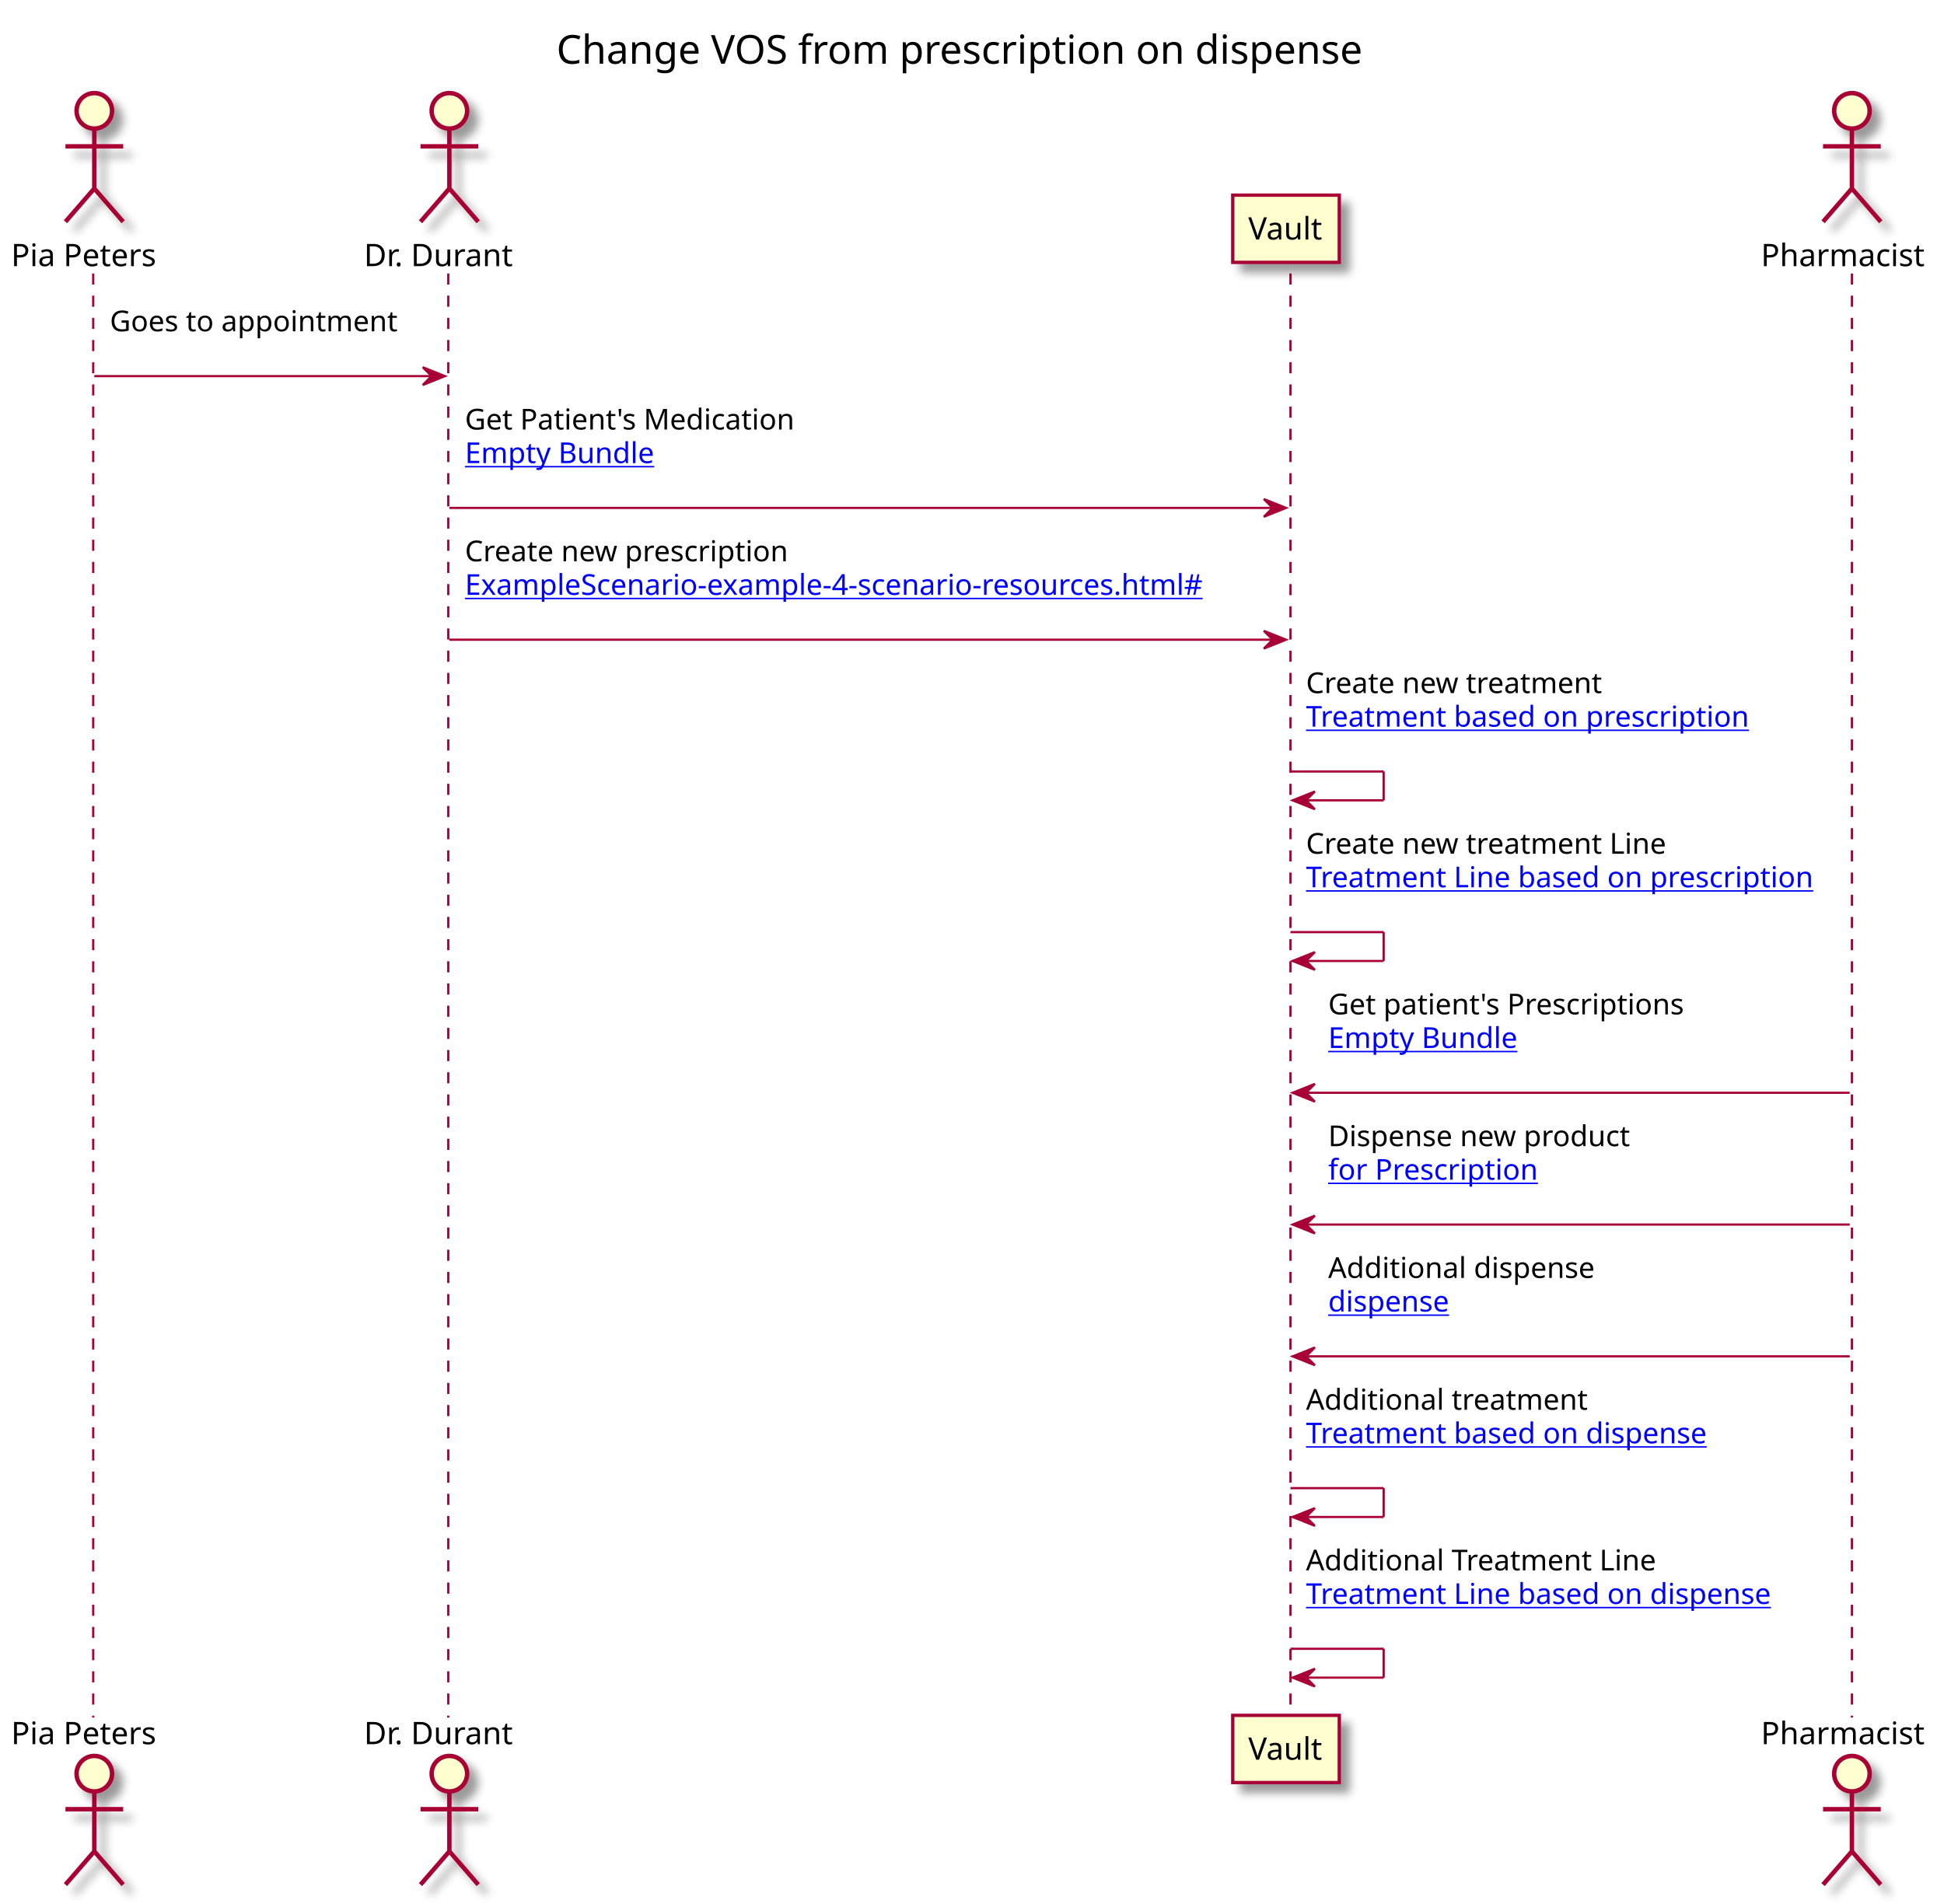
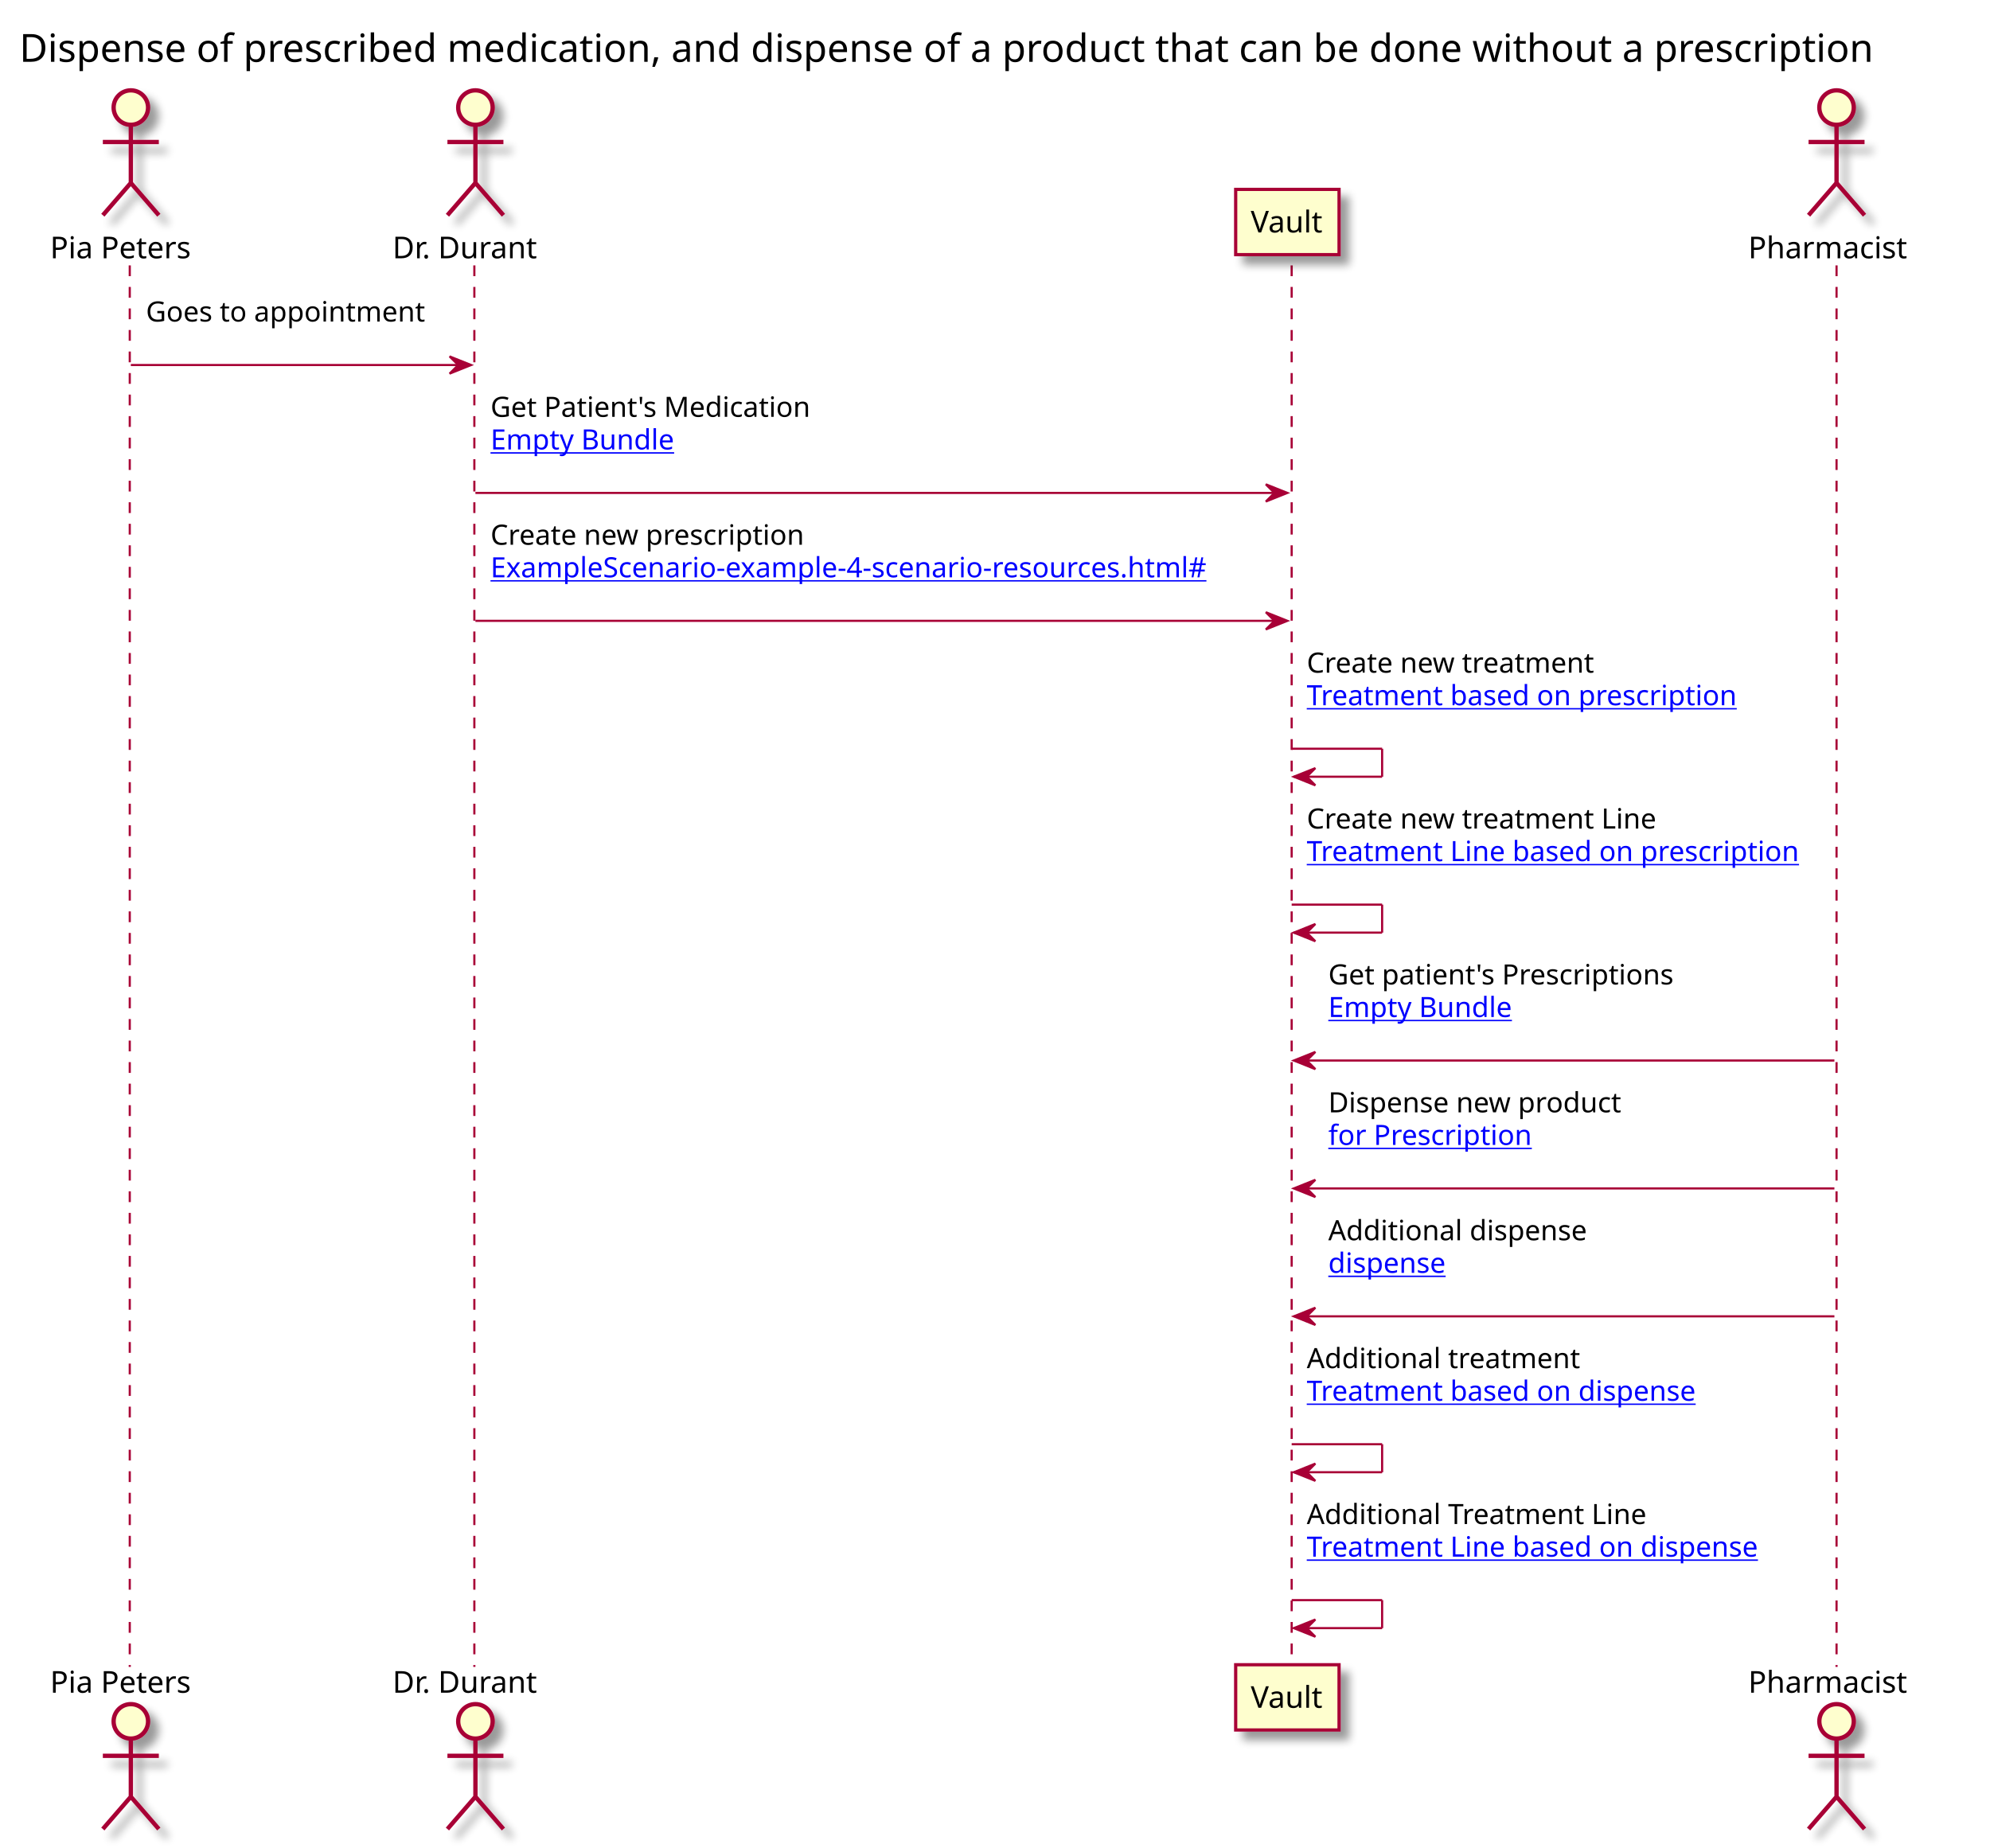
- <svg xmlns="http://www.w3.org/2000/svg" xmlns:xlink="http://www.w3.org/1999/xlink" contentScriptType="application/ecmascript" contentStyleType="text/css" height="858px" preserveAspectRatio="none" style="width:876px;height:858px;" version="1.1" viewBox="0 0 876 858" width="876px" zoomAndPan="magnify">
+ <svg xmlns="http://www.w3.org/2000/svg" xmlns:xlink="http://www.w3.org/1999/xlink" contentScriptType="application/ecmascript" contentStyleType="text/css" height="858px" preserveAspectRatio="none" style="width:924px;height:858px;" version="1.1" viewBox="0 0 924 858" width="924px" zoomAndPan="magnify">
  <defs>
-     <filter height="300%" id="f1bxrjj5mt5n3r" width="300%" x="-1" y="-1">
+     <filter height="300%" id="f7kfks00pvx4l" width="300%" x="-1" y="-1">
      <feGaussianBlur result="blurOut" stdDeviation="2.0" />
      <feColorMatrix in="blurOut" result="blurOut2" type="matrix" values="0 0 0 0 0 0 0 0 0 0 0 0 0 0 0 0 0 0 .4 0" />
      <feOffset dx="4.0" dy="4.0" in="blurOut2" result="blurOut3" />
      <feBlend in="SourceGraphic" in2="blurOut3" mode="normal" />
    </filter>
  </defs>
  <g>
-     <text fill="#000000" font-family="sans-serif" font-size="18" lengthAdjust="spacing" textLength="379" x="250.75" y="28.708">Change VOS from prescription on dispense</text>
-     <line style="stroke:#A80036;stroke-width:1.0;stroke-dasharray:5.0,5.0;" x1="42" x2="42" y1="123.25" y2="774.102" />
-     <line style="stroke:#A80036;stroke-width:1.0;stroke-dasharray:5.0,5.0;" x1="202" x2="202" y1="123.25" y2="774.102" />
-     <line style="stroke:#A80036;stroke-width:1.0;stroke-dasharray:5.0,5.0;" x1="581.5" x2="581.5" y1="123.25" y2="774.102" />
-     <line style="stroke:#A80036;stroke-width:1.0;stroke-dasharray:5.0,5.0;" x1="834.5" x2="834.5" y1="123.25" y2="774.102" />
-     <text fill="#000000" font-family="sans-serif" font-size="14" lengthAdjust="spacing" textLength="69" x="5" y="119.948">Pia Peters</text>
-     <ellipse cx="42.5" cy="49.953" fill="#FEFECE" filter="url(#f1bxrjj5mt5n3r)" rx="8" ry="8" style="stroke:#A80036;stroke-width:2.0;" />
-     <path d="M42.5,57.953 L42.5,84.953 M29.5,65.953 L55.5,65.953 M42.5,84.953 L29.5,99.953 M42.5,84.953 L55.5,99.953 " fill="none" filter="url(#f1bxrjj5mt5n3r)" style="stroke:#A80036;stroke-width:2.0;" />
-     <text fill="#000000" font-family="sans-serif" font-size="14" lengthAdjust="spacing" textLength="69" x="5" y="786.097">Pia Peters</text>
-     <ellipse cx="42.5" cy="799.398" fill="#FEFECE" filter="url(#f1bxrjj5mt5n3r)" rx="8" ry="8" style="stroke:#A80036;stroke-width:2.0;" />
-     <path d="M42.5,807.398 L42.5,834.398 M29.5,815.398 L55.5,815.398 M42.5,834.398 L29.5,849.398 M42.5,834.398 L55.5,849.398 " fill="none" filter="url(#f1bxrjj5mt5n3r)" style="stroke:#A80036;stroke-width:2.0;" />
-     <text fill="#000000" font-family="sans-serif" font-size="14" lengthAdjust="spacing" textLength="71" x="164" y="119.948">Dr. Durant</text>
-     <ellipse cx="202.5" cy="49.953" fill="#FEFECE" filter="url(#f1bxrjj5mt5n3r)" rx="8" ry="8" style="stroke:#A80036;stroke-width:2.0;" />
-     <path d="M202.5,57.953 L202.5,84.953 M189.5,65.953 L215.5,65.953 M202.5,84.953 L189.5,99.953 M202.5,84.953 L215.5,99.953 " fill="none" filter="url(#f1bxrjj5mt5n3r)" style="stroke:#A80036;stroke-width:2.0;" />
-     <text fill="#000000" font-family="sans-serif" font-size="14" lengthAdjust="spacing" textLength="71" x="164" y="786.097">Dr. Durant</text>
-     <ellipse cx="202.5" cy="799.398" fill="#FEFECE" filter="url(#f1bxrjj5mt5n3r)" rx="8" ry="8" style="stroke:#A80036;stroke-width:2.0;" />
-     <path d="M202.5,807.398 L202.5,834.398 M189.5,815.398 L215.5,815.398 M202.5,834.398 L189.5,849.398 M202.5,834.398 L215.5,849.398 " fill="none" filter="url(#f1bxrjj5mt5n3r)" style="stroke:#A80036;stroke-width:2.0;" />
-     <rect fill="#FEFECE" filter="url(#f1bxrjj5mt5n3r)" height="30.297" style="stroke:#A80036;stroke-width:1.5;" width="48" x="555.5" y="87.953" />
-     <text fill="#000000" font-family="sans-serif" font-size="14" lengthAdjust="spacing" textLength="34" x="562.5" y="107.948">Vault</text>
-     <rect fill="#FEFECE" filter="url(#f1bxrjj5mt5n3r)" height="30.297" style="stroke:#A80036;stroke-width:1.5;" width="48" x="555.5" y="773.102" />
-     <text fill="#000000" font-family="sans-serif" font-size="14" lengthAdjust="spacing" textLength="34" x="562.5" y="793.097">Vault</text>
-     <text fill="#000000" font-family="sans-serif" font-size="14" lengthAdjust="spacing" textLength="76" x="793.5" y="119.948">Pharmacist</text>
-     <ellipse cx="834.5" cy="49.953" fill="#FEFECE" filter="url(#f1bxrjj5mt5n3r)" rx="8" ry="8" style="stroke:#A80036;stroke-width:2.0;" />
-     <path d="M834.5,57.953 L834.5,84.953 M821.5,65.953 L847.5,65.953 M834.5,84.953 L821.5,99.953 M834.5,84.953 L847.5,99.953 " fill="none" filter="url(#f1bxrjj5mt5n3r)" style="stroke:#A80036;stroke-width:2.0;" />
-     <text fill="#000000" font-family="sans-serif" font-size="14" lengthAdjust="spacing" textLength="76" x="793.5" y="786.097">Pharmacist</text>
-     <ellipse cx="834.5" cy="799.398" fill="#FEFECE" filter="url(#f1bxrjj5mt5n3r)" rx="8" ry="8" style="stroke:#A80036;stroke-width:2.0;" />
-     <path d="M834.5,807.398 L834.5,834.398 M821.5,815.398 L847.5,815.398 M834.5,834.398 L821.5,849.398 M834.5,834.398 L847.5,849.398 " fill="none" filter="url(#f1bxrjj5mt5n3r)" style="stroke:#A80036;stroke-width:2.0;" />
-     <polygon fill="#A80036" points="190.5,165.516,200.5,169.516,190.5,173.516,194.5,169.516" style="stroke:#A80036;stroke-width:1.0;" />
-     <line style="stroke:#A80036;stroke-width:1.0;" x1="42.5" x2="196.5" y1="169.516" y2="169.516" />
-     <text fill="#000000" font-family="sans-serif" font-size="13" lengthAdjust="spacing" textLength="136" x="49.5" y="149.317">Goes to appointment</text>
-     <text fill="#000000" font-family="sans-serif" font-size="13" lengthAdjust="spacing" textLength="0" x="53.5" y="164.45" />
-     <polygon fill="#A80036" points="569.5,224.914,579.5,228.914,569.5,232.914,573.5,228.914" style="stroke:#A80036;stroke-width:1.0;" />
-     <line style="stroke:#A80036;stroke-width:1.0;" x1="202.5" x2="575.5" y1="228.914" y2="228.914" />
-     <text fill="#000000" font-family="sans-serif" font-size="13" lengthAdjust="spacing" textLength="155" x="209.5" y="193.583">Get Patient's Medication</text>
+     <text fill="#000000" font-family="sans-serif" font-size="18" lengthAdjust="spacing" textLength="899" x="9" y="28.708">Dispense of prescribed medication, and dispense of a product that can be done without a prescription</text>
+     <line style="stroke:#A80036;stroke-width:1.0;stroke-dasharray:5.0,5.0;" x1="60.25" x2="60.25" y1="123.25" y2="774.102" />
+     <line style="stroke:#A80036;stroke-width:1.0;stroke-dasharray:5.0,5.0;" x1="220.25" x2="220.25" y1="123.25" y2="774.102" />
+     <line style="stroke:#A80036;stroke-width:1.0;stroke-dasharray:5.0,5.0;" x1="599.75" x2="599.75" y1="123.25" y2="774.102" />
+     <line style="stroke:#A80036;stroke-width:1.0;stroke-dasharray:5.0,5.0;" x1="852.75" x2="852.75" y1="123.25" y2="774.102" />
+     <text fill="#000000" font-family="sans-serif" font-size="14" lengthAdjust="spacing" textLength="69" x="23.25" y="119.948">Pia Peters</text>
+     <ellipse cx="60.75" cy="49.953" fill="#FEFECE" filter="url(#f7kfks00pvx4l)" rx="8" ry="8" style="stroke:#A80036;stroke-width:2.0;" />
+     <path d="M60.75,57.953 L60.75,84.953 M47.75,65.953 L73.75,65.953 M60.75,84.953 L47.75,99.953 M60.75,84.953 L73.75,99.953 " fill="none" filter="url(#f7kfks00pvx4l)" style="stroke:#A80036;stroke-width:2.0;" />
+     <text fill="#000000" font-family="sans-serif" font-size="14" lengthAdjust="spacing" textLength="69" x="23.25" y="786.097">Pia Peters</text>
+     <ellipse cx="60.75" cy="799.398" fill="#FEFECE" filter="url(#f7kfks00pvx4l)" rx="8" ry="8" style="stroke:#A80036;stroke-width:2.0;" />
+     <path d="M60.75,807.398 L60.75,834.398 M47.75,815.398 L73.75,815.398 M60.75,834.398 L47.75,849.398 M60.75,834.398 L73.75,849.398 " fill="none" filter="url(#f7kfks00pvx4l)" style="stroke:#A80036;stroke-width:2.0;" />
+     <text fill="#000000" font-family="sans-serif" font-size="14" lengthAdjust="spacing" textLength="71" x="182.25" y="119.948">Dr. Durant</text>
+     <ellipse cx="220.75" cy="49.953" fill="#FEFECE" filter="url(#f7kfks00pvx4l)" rx="8" ry="8" style="stroke:#A80036;stroke-width:2.0;" />
+     <path d="M220.75,57.953 L220.75,84.953 M207.75,65.953 L233.75,65.953 M220.75,84.953 L207.75,99.953 M220.75,84.953 L233.75,99.953 " fill="none" filter="url(#f7kfks00pvx4l)" style="stroke:#A80036;stroke-width:2.0;" />
+     <text fill="#000000" font-family="sans-serif" font-size="14" lengthAdjust="spacing" textLength="71" x="182.25" y="786.097">Dr. Durant</text>
+     <ellipse cx="220.75" cy="799.398" fill="#FEFECE" filter="url(#f7kfks00pvx4l)" rx="8" ry="8" style="stroke:#A80036;stroke-width:2.0;" />
+     <path d="M220.75,807.398 L220.75,834.398 M207.75,815.398 L233.75,815.398 M220.75,834.398 L207.75,849.398 M220.75,834.398 L233.75,849.398 " fill="none" filter="url(#f7kfks00pvx4l)" style="stroke:#A80036;stroke-width:2.0;" />
+     <rect fill="#FEFECE" filter="url(#f7kfks00pvx4l)" height="30.297" style="stroke:#A80036;stroke-width:1.5;" width="48" x="573.75" y="87.953" />
+     <text fill="#000000" font-family="sans-serif" font-size="14" lengthAdjust="spacing" textLength="34" x="580.75" y="107.948">Vault</text>
+     <rect fill="#FEFECE" filter="url(#f7kfks00pvx4l)" height="30.297" style="stroke:#A80036;stroke-width:1.5;" width="48" x="573.75" y="773.102" />
+     <text fill="#000000" font-family="sans-serif" font-size="14" lengthAdjust="spacing" textLength="34" x="580.75" y="793.097">Vault</text>
+     <text fill="#000000" font-family="sans-serif" font-size="14" lengthAdjust="spacing" textLength="76" x="811.75" y="119.948">Pharmacist</text>
+     <ellipse cx="852.75" cy="49.953" fill="#FEFECE" filter="url(#f7kfks00pvx4l)" rx="8" ry="8" style="stroke:#A80036;stroke-width:2.0;" />
+     <path d="M852.75,57.953 L852.75,84.953 M839.75,65.953 L865.75,65.953 M852.75,84.953 L839.75,99.953 M852.75,84.953 L865.75,99.953 " fill="none" filter="url(#f7kfks00pvx4l)" style="stroke:#A80036;stroke-width:2.0;" />
+     <text fill="#000000" font-family="sans-serif" font-size="14" lengthAdjust="spacing" textLength="76" x="811.75" y="786.097">Pharmacist</text>
+     <ellipse cx="852.75" cy="799.398" fill="#FEFECE" filter="url(#f7kfks00pvx4l)" rx="8" ry="8" style="stroke:#A80036;stroke-width:2.0;" />
+     <path d="M852.75,807.398 L852.75,834.398 M839.75,815.398 L865.75,815.398 M852.75,834.398 L839.75,849.398 M852.75,834.398 L865.75,849.398 " fill="none" filter="url(#f7kfks00pvx4l)" style="stroke:#A80036;stroke-width:2.0;" />
+     <polygon fill="#A80036" points="208.75,165.516,218.75,169.516,208.75,173.516,212.75,169.516" style="stroke:#A80036;stroke-width:1.0;" />
+     <line style="stroke:#A80036;stroke-width:1.0;" x1="60.75" x2="214.75" y1="169.516" y2="169.516" />
+     <text fill="#000000" font-family="sans-serif" font-size="13" lengthAdjust="spacing" textLength="136" x="67.75" y="149.317">Goes to appointment</text>
+     <text fill="#000000" font-family="sans-serif" font-size="13" lengthAdjust="spacing" textLength="0" x="71.75" y="164.45" />
+     <polygon fill="#A80036" points="587.75,224.914,597.75,228.914,587.75,232.914,591.75,228.914" style="stroke:#A80036;stroke-width:1.0;" />
+     <line style="stroke:#A80036;stroke-width:1.0;" x1="220.75" x2="593.75" y1="228.914" y2="228.914" />
+     <text fill="#000000" font-family="sans-serif" font-size="13" lengthAdjust="spacing" textLength="155" x="227.75" y="193.583">Get Patient's Medication</text>
    <a href="ExampleScenario-example-4-scenario-resources.html#EB" target="_top" title="ExampleScenario-example-4-scenario-resources.html#EB" xlink:actuate="onRequest" xlink:href="ExampleScenario-example-4-scenario-resources.html#EB" xlink:show="new" xlink:title="ExampleScenario-example-4-scenario-resources.html#EB" xlink:type="simple">
-       <text fill="#0000FF" font-family="sans-serif" font-size="13" lengthAdjust="spacing" text-decoration="underline" textLength="89" x="209.5" y="208.715">Empty Bundle</text>
+       <text fill="#0000FF" font-family="sans-serif" font-size="13" lengthAdjust="spacing" text-decoration="underline" textLength="89" x="227.75" y="208.715">Empty Bundle</text>
    </a>
-     <text fill="#000000" font-family="sans-serif" font-size="13" lengthAdjust="spacing" textLength="0" x="213.5" y="223.848" />
-     <polygon fill="#A80036" points="569.5,284.312,579.5,288.312,569.5,292.312,573.5,288.312" style="stroke:#A80036;stroke-width:1.0;" />
-     <line style="stroke:#A80036;stroke-width:1.0;" x1="202.5" x2="575.5" y1="288.312" y2="288.312" />
-     <text fill="#000000" font-family="sans-serif" font-size="13" lengthAdjust="spacing" textLength="151" x="209.5" y="252.981">Create new prescription</text>
+     <text fill="#000000" font-family="sans-serif" font-size="13" lengthAdjust="spacing" textLength="0" x="231.75" y="223.848" />
+     <polygon fill="#A80036" points="587.75,284.312,597.75,288.312,587.75,292.312,591.75,288.312" style="stroke:#A80036;stroke-width:1.0;" />
+     <line style="stroke:#A80036;stroke-width:1.0;" x1="220.75" x2="593.75" y1="288.312" y2="288.312" />
+     <text fill="#000000" font-family="sans-serif" font-size="13" lengthAdjust="spacing" textLength="151" x="227.75" y="252.981">Create new prescription</text>
    <a href="ExampleScenario-example-4-scenario-resources.html#" target="_top" title="ExampleScenario-example-4-scenario-resources.html#" xlink:actuate="onRequest" xlink:href="ExampleScenario-example-4-scenario-resources.html#" xlink:show="new" xlink:title="ExampleScenario-example-4-scenario-resources.html#" xlink:type="simple">
-       <text fill="#0000FF" font-family="sans-serif" font-size="13" lengthAdjust="spacing" text-decoration="underline" textLength="355" x="209.5" y="268.114">ExampleScenario-example-4-scenario-resources.html#</text>
+       <text fill="#0000FF" font-family="sans-serif" font-size="13" lengthAdjust="spacing" text-decoration="underline" textLength="355" x="227.75" y="268.114">ExampleScenario-example-4-scenario-resources.html#</text>
    </a>
-     <text fill="#000000" font-family="sans-serif" font-size="13" lengthAdjust="spacing" textLength="0" x="213.5" y="283.247" />
-     <line style="stroke:#A80036;stroke-width:1.0;" x1="581.5" x2="623.5" y1="347.711" y2="347.711" />
-     <line style="stroke:#A80036;stroke-width:1.0;" x1="623.5" x2="623.5" y1="347.711" y2="360.711" />
-     <line style="stroke:#A80036;stroke-width:1.0;" x1="582.5" x2="623.5" y1="360.711" y2="360.711" />
-     <polygon fill="#A80036" points="592.5,356.711,582.5,360.711,592.5,364.711,588.5,360.711" style="stroke:#A80036;stroke-width:1.0;" />
-     <text fill="#000000" font-family="sans-serif" font-size="13" lengthAdjust="spacing" textLength="141" x="588.5" y="312.379">Create new treatment</text>
+     <text fill="#000000" font-family="sans-serif" font-size="13" lengthAdjust="spacing" textLength="0" x="231.75" y="283.247" />
+     <line style="stroke:#A80036;stroke-width:1.0;" x1="599.75" x2="641.75" y1="347.711" y2="347.711" />
+     <line style="stroke:#A80036;stroke-width:1.0;" x1="641.75" x2="641.75" y1="347.711" y2="360.711" />
+     <line style="stroke:#A80036;stroke-width:1.0;" x1="600.75" x2="641.75" y1="360.711" y2="360.711" />
+     <polygon fill="#A80036" points="610.75,356.711,600.75,360.711,610.75,364.711,606.75,360.711" style="stroke:#A80036;stroke-width:1.0;" />
+     <text fill="#000000" font-family="sans-serif" font-size="13" lengthAdjust="spacing" textLength="141" x="606.75" y="312.379">Create new treatment</text>
    <a href="ExampleScenario-example-4-scenario-resources.html#New" target="_top" title="ExampleScenario-example-4-scenario-resources.html#New" xlink:actuate="onRequest" xlink:href="ExampleScenario-example-4-scenario-resources.html#New" xlink:show="new" xlink:title="ExampleScenario-example-4-scenario-resources.html#New" xlink:type="simple">
-       <text fill="#0000FF" font-family="sans-serif" font-size="13" lengthAdjust="spacing" text-decoration="underline" textLength="209" x="588.5" y="327.512">Treatment based on prescription</text>
+       <text fill="#0000FF" font-family="sans-serif" font-size="13" lengthAdjust="spacing" text-decoration="underline" textLength="209" x="606.75" y="327.512">Treatment based on prescription</text>
    </a>
-     <text fill="#000000" font-family="sans-serif" font-size="13" lengthAdjust="spacing" textLength="0" x="592.5" y="342.645" />
-     <line style="stroke:#A80036;stroke-width:1.0;" x1="581.5" x2="623.5" y1="420.109" y2="420.109" />
-     <line style="stroke:#A80036;stroke-width:1.0;" x1="623.5" x2="623.5" y1="420.109" y2="433.109" />
-     <line style="stroke:#A80036;stroke-width:1.0;" x1="582.5" x2="623.5" y1="433.109" y2="433.109" />
-     <polygon fill="#A80036" points="592.5,429.109,582.5,433.109,592.5,437.109,588.5,433.109" style="stroke:#A80036;stroke-width:1.0;" />
-     <text fill="#000000" font-family="sans-serif" font-size="13" lengthAdjust="spacing" textLength="171" x="588.5" y="384.778">Create new treatment Line</text>
+     <text fill="#000000" font-family="sans-serif" font-size="13" lengthAdjust="spacing" textLength="0" x="610.75" y="342.645" />
+     <line style="stroke:#A80036;stroke-width:1.0;" x1="599.75" x2="641.75" y1="420.109" y2="420.109" />
+     <line style="stroke:#A80036;stroke-width:1.0;" x1="641.75" x2="641.75" y1="420.109" y2="433.109" />
+     <line style="stroke:#A80036;stroke-width:1.0;" x1="600.75" x2="641.75" y1="433.109" y2="433.109" />
+     <polygon fill="#A80036" points="610.75,429.109,600.75,433.109,610.75,437.109,606.75,433.109" style="stroke:#A80036;stroke-width:1.0;" />
+     <text fill="#000000" font-family="sans-serif" font-size="13" lengthAdjust="spacing" textLength="171" x="606.75" y="384.778">Create new treatment Line</text>
    <a href="ExampleScenario-example-4-scenario-resources.html#New" target="_top" title="ExampleScenario-example-4-scenario-resources.html#New" xlink:actuate="onRequest" xlink:href="ExampleScenario-example-4-scenario-resources.html#New" xlink:show="new" xlink:title="ExampleScenario-example-4-scenario-resources.html#New" xlink:type="simple">
-       <text fill="#0000FF" font-family="sans-serif" font-size="13" lengthAdjust="spacing" text-decoration="underline" textLength="239" x="588.5" y="399.911">Treatment Line based on prescription</text>
+       <text fill="#0000FF" font-family="sans-serif" font-size="13" lengthAdjust="spacing" text-decoration="underline" textLength="239" x="606.75" y="399.911">Treatment Line based on prescription</text>
    </a>
-     <text fill="#000000" font-family="sans-serif" font-size="13" lengthAdjust="spacing" textLength="0" x="592.5" y="415.043" />
-     <polygon fill="#A80036" points="592.5,488.508,582.5,492.508,592.5,496.508,588.5,492.508" style="stroke:#A80036;stroke-width:1.0;" />
-     <line style="stroke:#A80036;stroke-width:1.0;" x1="586.5" x2="833.5" y1="492.508" y2="492.508" />
-     <text fill="#000000" font-family="sans-serif" font-size="13" lengthAdjust="spacing" textLength="168" x="598.5" y="457.176">Get patient's Prescriptions</text>
+     <text fill="#000000" font-family="sans-serif" font-size="13" lengthAdjust="spacing" textLength="0" x="610.75" y="415.043" />
+     <polygon fill="#A80036" points="610.75,488.508,600.75,492.508,610.75,496.508,606.75,492.508" style="stroke:#A80036;stroke-width:1.0;" />
+     <line style="stroke:#A80036;stroke-width:1.0;" x1="604.75" x2="851.75" y1="492.508" y2="492.508" />
+     <text fill="#000000" font-family="sans-serif" font-size="13" lengthAdjust="spacing" textLength="168" x="616.75" y="457.176">Get patient's Prescriptions</text>
    <a href="ExampleScenario-example-4-scenario-resources.html#EB" target="_top" title="ExampleScenario-example-4-scenario-resources.html#EB" xlink:actuate="onRequest" xlink:href="ExampleScenario-example-4-scenario-resources.html#EB" xlink:show="new" xlink:title="ExampleScenario-example-4-scenario-resources.html#EB" xlink:type="simple">
-       <text fill="#0000FF" font-family="sans-serif" font-size="13" lengthAdjust="spacing" text-decoration="underline" textLength="89" x="598.5" y="472.309">Empty Bundle</text>
+       <text fill="#0000FF" font-family="sans-serif" font-size="13" lengthAdjust="spacing" text-decoration="underline" textLength="89" x="616.75" y="472.309">Empty Bundle</text>
    </a>
-     <text fill="#000000" font-family="sans-serif" font-size="13" lengthAdjust="spacing" textLength="0" x="602.5" y="487.442" />
-     <polygon fill="#A80036" points="592.5,547.906,582.5,551.906,592.5,555.906,588.5,551.906" style="stroke:#A80036;stroke-width:1.0;" />
-     <line style="stroke:#A80036;stroke-width:1.0;" x1="586.5" x2="833.5" y1="551.906" y2="551.906" />
-     <text fill="#000000" font-family="sans-serif" font-size="13" lengthAdjust="spacing" textLength="141" x="598.5" y="516.575">Dispense new product</text>
+     <text fill="#000000" font-family="sans-serif" font-size="13" lengthAdjust="spacing" textLength="0" x="620.75" y="487.442" />
+     <polygon fill="#A80036" points="610.75,547.906,600.75,551.906,610.75,555.906,606.75,551.906" style="stroke:#A80036;stroke-width:1.0;" />
+     <line style="stroke:#A80036;stroke-width:1.0;" x1="604.75" x2="851.75" y1="551.906" y2="551.906" />
+     <text fill="#000000" font-family="sans-serif" font-size="13" lengthAdjust="spacing" textLength="141" x="616.75" y="516.575">Dispense new product</text>
    <a href="ExampleScenario-example-4-scenario-resources.html#Dispense" target="_top" title="ExampleScenario-example-4-scenario-resources.html#Dispense" xlink:actuate="onRequest" xlink:href="ExampleScenario-example-4-scenario-resources.html#Dispense" xlink:show="new" xlink:title="ExampleScenario-example-4-scenario-resources.html#Dispense" xlink:type="simple">
-       <text fill="#0000FF" font-family="sans-serif" font-size="13" lengthAdjust="spacing" text-decoration="underline" textLength="96" x="598.5" y="531.707">for Prescription</text>
+       <text fill="#0000FF" font-family="sans-serif" font-size="13" lengthAdjust="spacing" text-decoration="underline" textLength="96" x="616.75" y="531.707">for Prescription</text>
    </a>
-     <text fill="#000000" font-family="sans-serif" font-size="13" lengthAdjust="spacing" textLength="0" x="602.5" y="546.84" />
-     <polygon fill="#A80036" points="592.5,607.305,582.5,611.305,592.5,615.305,588.5,611.305" style="stroke:#A80036;stroke-width:1.0;" />
-     <line style="stroke:#A80036;stroke-width:1.0;" x1="586.5" x2="833.5" y1="611.305" y2="611.305" />
-     <text fill="#000000" font-family="sans-serif" font-size="13" lengthAdjust="spacing" textLength="124" x="598.5" y="575.973">Additional dispense</text>
+     <text fill="#000000" font-family="sans-serif" font-size="13" lengthAdjust="spacing" textLength="0" x="620.75" y="546.84" />
+     <polygon fill="#A80036" points="610.75,607.305,600.75,611.305,610.75,615.305,606.75,611.305" style="stroke:#A80036;stroke-width:1.0;" />
+     <line style="stroke:#A80036;stroke-width:1.0;" x1="604.75" x2="851.75" y1="611.305" y2="611.305" />
+     <text fill="#000000" font-family="sans-serif" font-size="13" lengthAdjust="spacing" textLength="124" x="616.75" y="575.973">Additional dispense</text>
    <a href="ExampleScenario-example-4-scenario-resources.html#Isolated" target="_top" title="ExampleScenario-example-4-scenario-resources.html#Isolated" xlink:actuate="onRequest" xlink:href="ExampleScenario-example-4-scenario-resources.html#Isolated" xlink:show="new" xlink:title="ExampleScenario-example-4-scenario-resources.html#Isolated" xlink:type="simple">
-       <text fill="#0000FF" font-family="sans-serif" font-size="13" lengthAdjust="spacing" text-decoration="underline" textLength="57" x="598.5" y="591.106">dispense</text>
+       <text fill="#0000FF" font-family="sans-serif" font-size="13" lengthAdjust="spacing" text-decoration="underline" textLength="57" x="616.75" y="591.106">dispense</text>
    </a>
-     <text fill="#000000" font-family="sans-serif" font-size="13" lengthAdjust="spacing" textLength="0" x="602.5" y="606.239" />
-     <line style="stroke:#A80036;stroke-width:1.0;" x1="581.5" x2="623.5" y1="670.703" y2="670.703" />
-     <line style="stroke:#A80036;stroke-width:1.0;" x1="623.5" x2="623.5" y1="670.703" y2="683.703" />
-     <line style="stroke:#A80036;stroke-width:1.0;" x1="582.5" x2="623.5" y1="683.703" y2="683.703" />
-     <polygon fill="#A80036" points="592.5,679.703,582.5,683.703,592.5,687.703,588.5,683.703" style="stroke:#A80036;stroke-width:1.0;" />
-     <text fill="#000000" font-family="sans-serif" font-size="13" lengthAdjust="spacing" textLength="132" x="588.5" y="635.372">Additional treatment</text>
+     <text fill="#000000" font-family="sans-serif" font-size="13" lengthAdjust="spacing" textLength="0" x="620.75" y="606.239" />
+     <line style="stroke:#A80036;stroke-width:1.0;" x1="599.75" x2="641.75" y1="670.703" y2="670.703" />
+     <line style="stroke:#A80036;stroke-width:1.0;" x1="641.75" x2="641.75" y1="670.703" y2="683.703" />
+     <line style="stroke:#A80036;stroke-width:1.0;" x1="600.75" x2="641.75" y1="683.703" y2="683.703" />
+     <polygon fill="#A80036" points="610.75,679.703,600.75,683.703,610.75,687.703,606.75,683.703" style="stroke:#A80036;stroke-width:1.0;" />
+     <text fill="#000000" font-family="sans-serif" font-size="13" lengthAdjust="spacing" textLength="132" x="606.75" y="635.372">Additional treatment</text>
    <a href="ExampleScenario-example-4-scenario-resources.html#New" target="_top" title="ExampleScenario-example-4-scenario-resources.html#New" xlink:actuate="onRequest" xlink:href="ExampleScenario-example-4-scenario-resources.html#New" xlink:show="new" xlink:title="ExampleScenario-example-4-scenario-resources.html#New" xlink:type="simple">
-       <text fill="#0000FF" font-family="sans-serif" font-size="13" lengthAdjust="spacing" text-decoration="underline" textLength="191" x="588.5" y="650.504">Treatment based on dispense</text>
+       <text fill="#0000FF" font-family="sans-serif" font-size="13" lengthAdjust="spacing" text-decoration="underline" textLength="191" x="606.75" y="650.504">Treatment based on dispense</text>
    </a>
-     <text fill="#000000" font-family="sans-serif" font-size="13" lengthAdjust="spacing" textLength="0" x="592.5" y="665.637" />
-     <line style="stroke:#A80036;stroke-width:1.0;" x1="581.5" x2="623.5" y1="743.102" y2="743.102" />
-     <line style="stroke:#A80036;stroke-width:1.0;" x1="623.5" x2="623.5" y1="743.102" y2="756.102" />
-     <line style="stroke:#A80036;stroke-width:1.0;" x1="582.5" x2="623.5" y1="756.102" y2="756.102" />
-     <polygon fill="#A80036" points="592.5,752.102,582.5,756.102,592.5,760.102,588.5,756.102" style="stroke:#A80036;stroke-width:1.0;" />
-     <text fill="#000000" font-family="sans-serif" font-size="13" lengthAdjust="spacing" textLength="164" x="588.5" y="707.77">Additional Treatment Line</text>
+     <text fill="#000000" font-family="sans-serif" font-size="13" lengthAdjust="spacing" textLength="0" x="610.75" y="665.637" />
+     <line style="stroke:#A80036;stroke-width:1.0;" x1="599.75" x2="641.75" y1="743.102" y2="743.102" />
+     <line style="stroke:#A80036;stroke-width:1.0;" x1="641.75" x2="641.75" y1="743.102" y2="756.102" />
+     <line style="stroke:#A80036;stroke-width:1.0;" x1="600.75" x2="641.75" y1="756.102" y2="756.102" />
+     <polygon fill="#A80036" points="610.75,752.102,600.75,756.102,610.75,760.102,606.75,756.102" style="stroke:#A80036;stroke-width:1.0;" />
+     <text fill="#000000" font-family="sans-serif" font-size="13" lengthAdjust="spacing" textLength="164" x="606.75" y="707.77">Additional Treatment Line</text>
    <a href="ExampleScenario-example-4-scenario-resources.html#New" target="_top" title="ExampleScenario-example-4-scenario-resources.html#New" xlink:actuate="onRequest" xlink:href="ExampleScenario-example-4-scenario-resources.html#New" xlink:show="new" xlink:title="ExampleScenario-example-4-scenario-resources.html#New" xlink:type="simple">
-       <text fill="#0000FF" font-family="sans-serif" font-size="13" lengthAdjust="spacing" text-decoration="underline" textLength="221" x="588.5" y="722.903">Treatment Line based on dispense</text>
+       <text fill="#0000FF" font-family="sans-serif" font-size="13" lengthAdjust="spacing" text-decoration="underline" textLength="221" x="606.75" y="722.903">Treatment Line based on dispense</text>
    </a>
-     <text fill="#000000" font-family="sans-serif" font-size="13" lengthAdjust="spacing" textLength="0" x="592.5" y="738.036" />
+     <text fill="#000000" font-family="sans-serif" font-size="13" lengthAdjust="spacing" textLength="0" x="610.75" y="738.036" />
  </g>
</svg>
